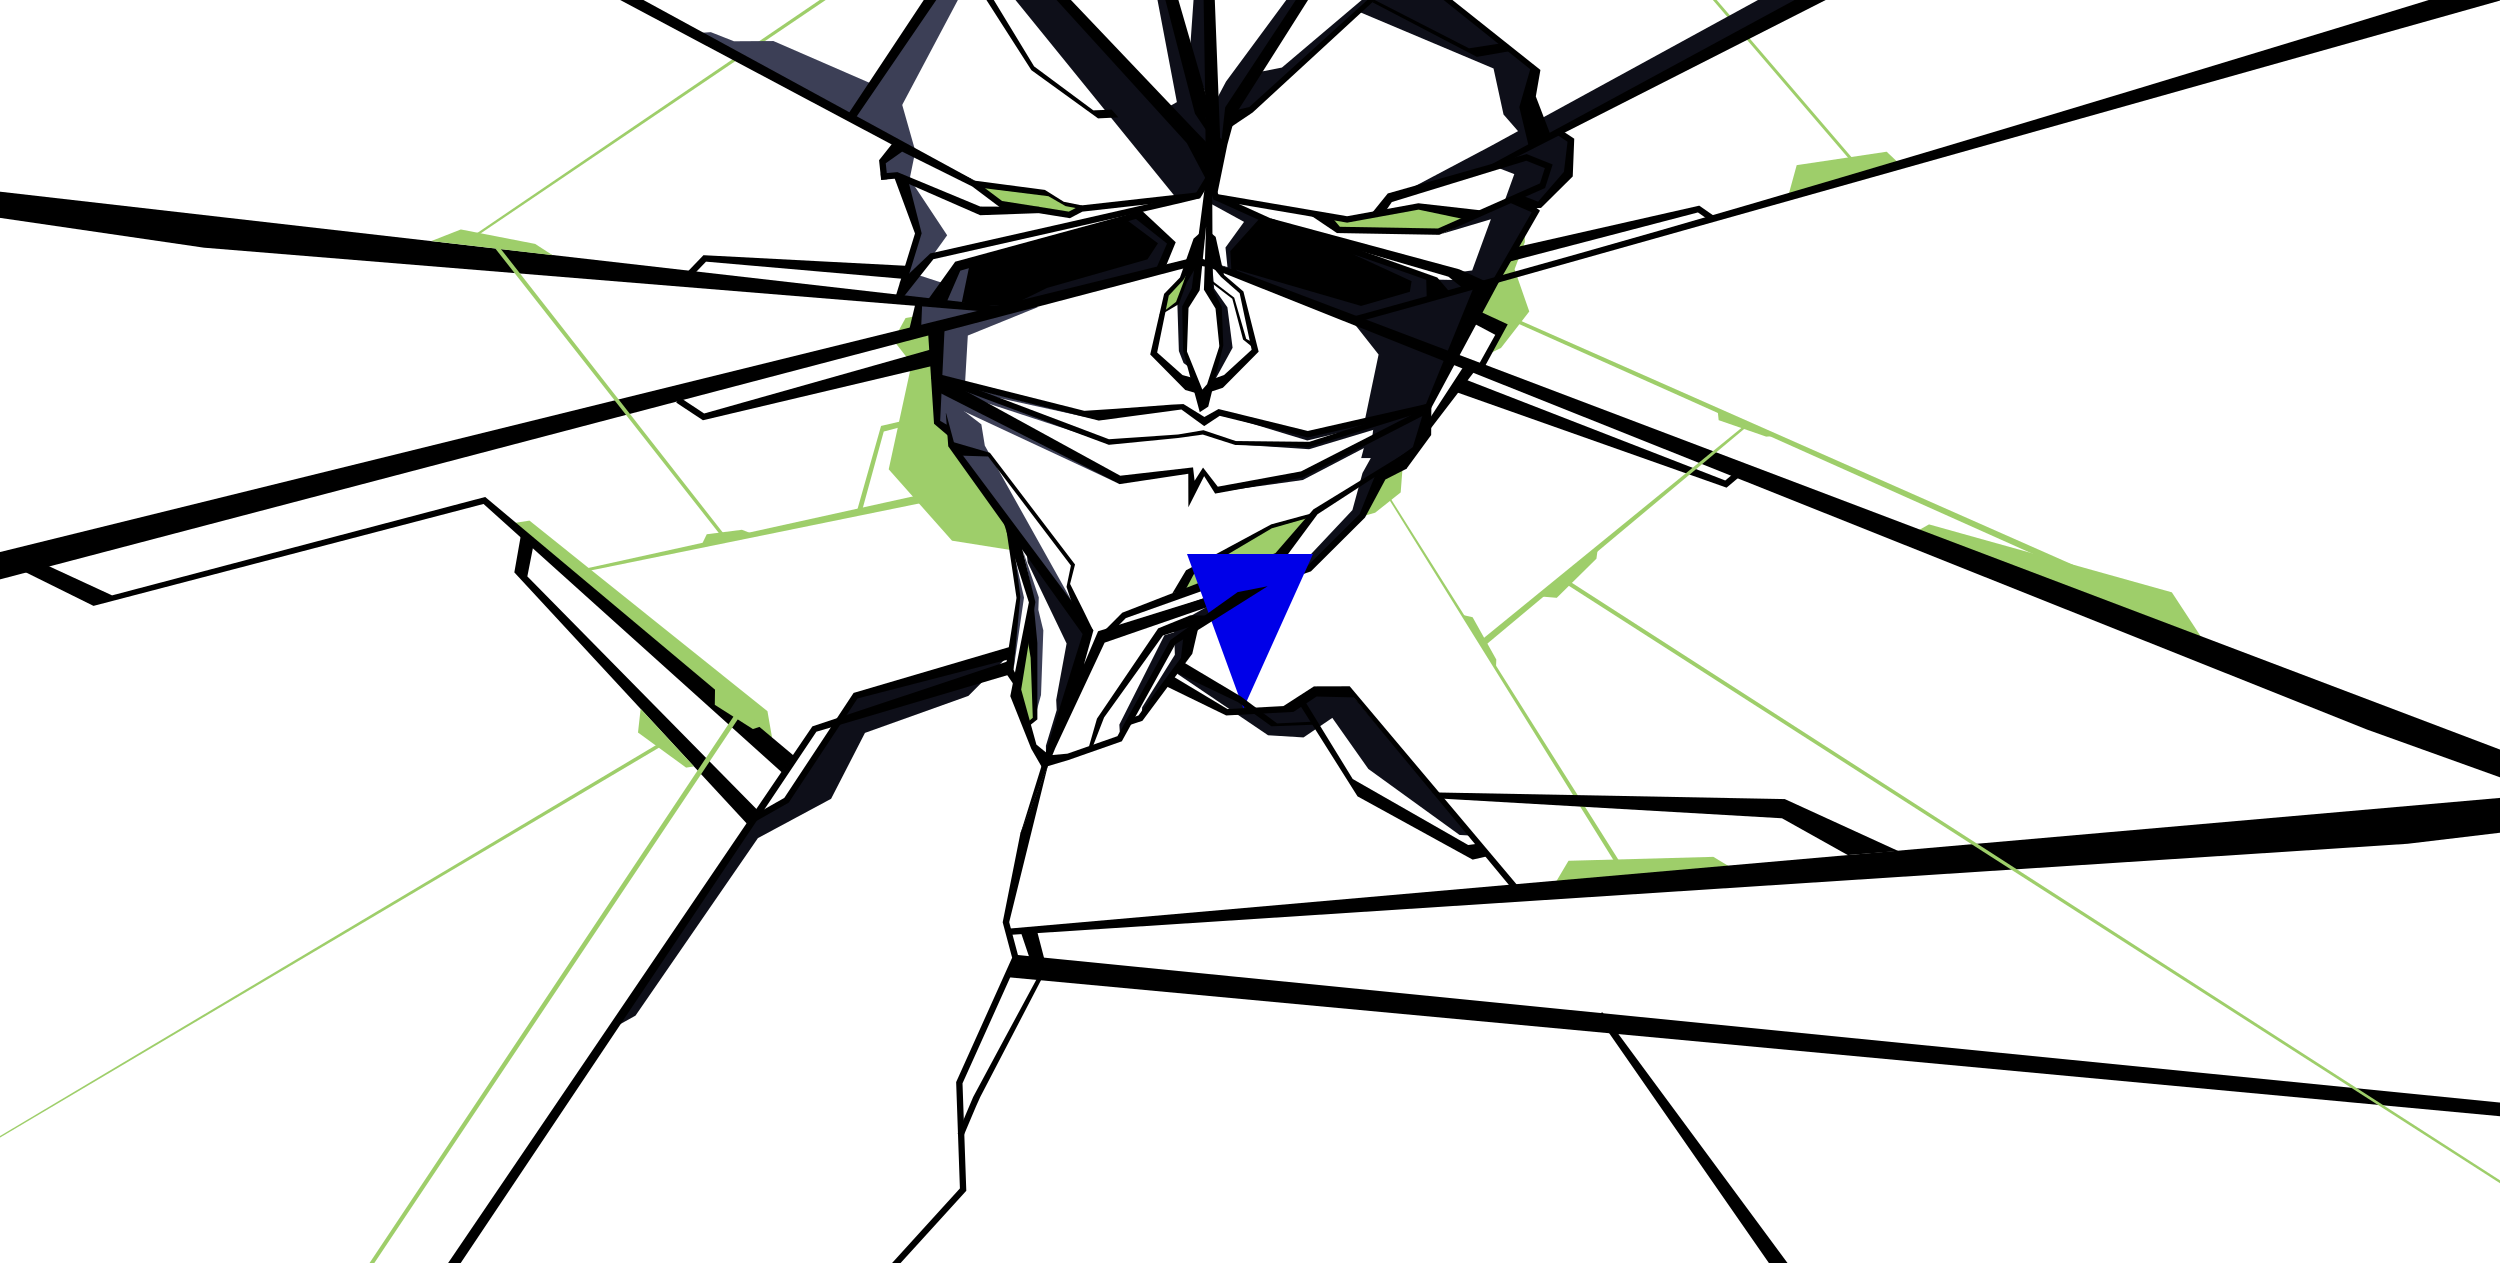
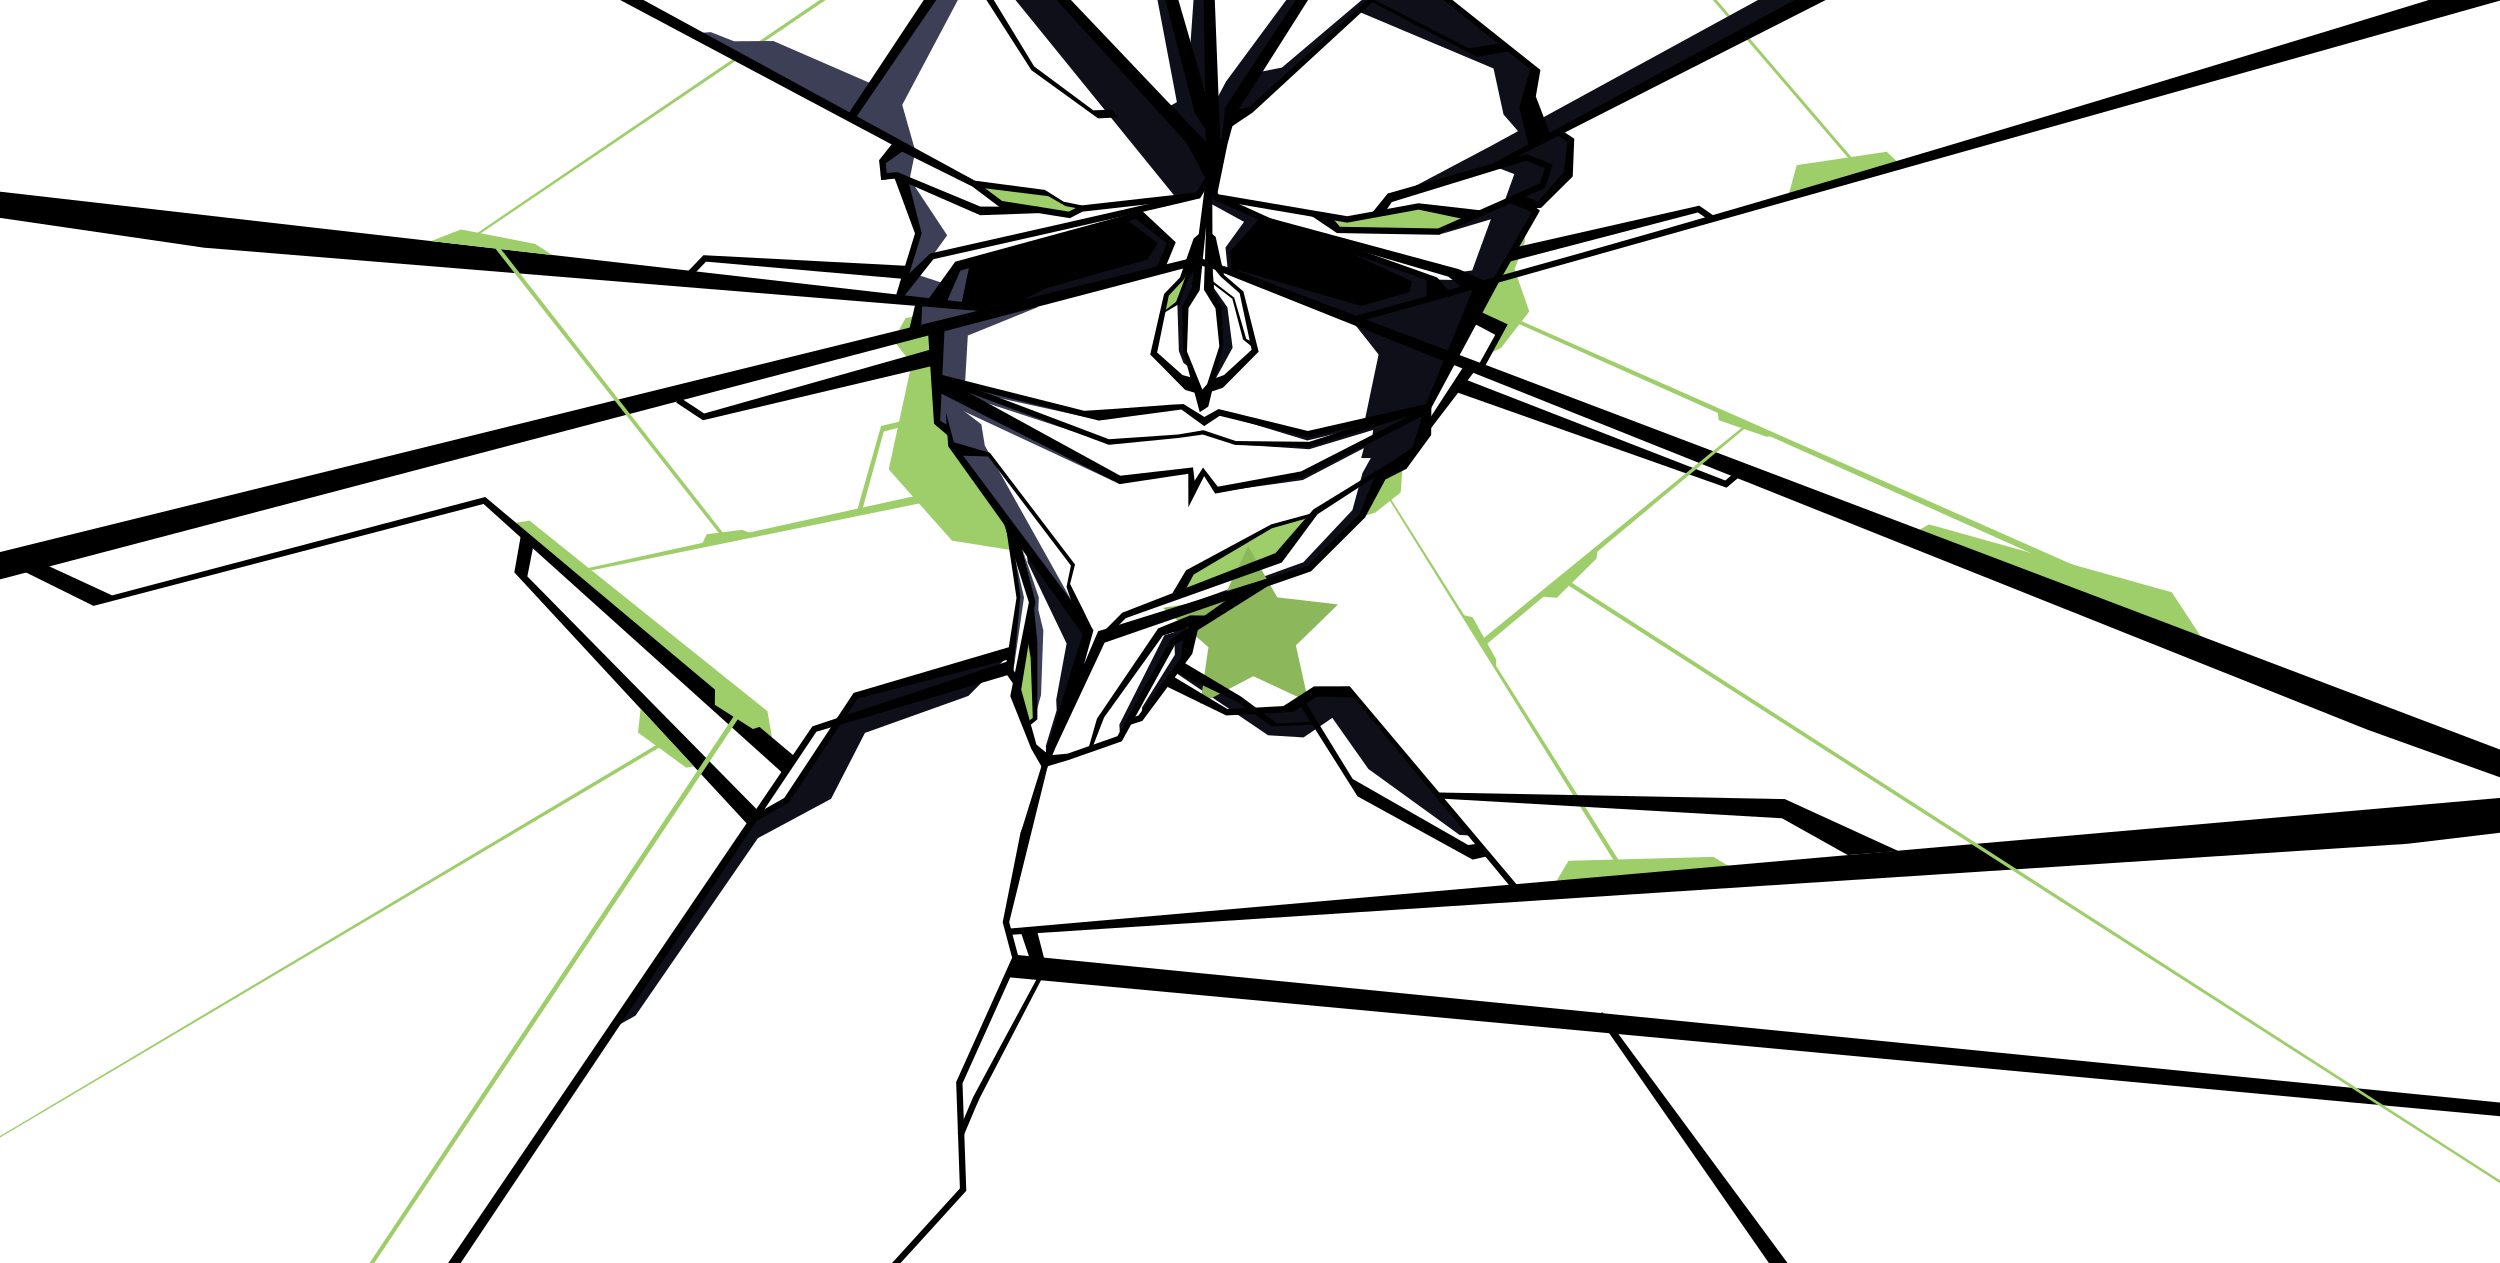
<svg xmlns="http://www.w3.org/2000/svg" width="1980" height="1000" viewBox="0 0 523.875 264.583" version="1.1" id="svg5">
  <defs id="defs2" />
  <g id="layer9" style="display:inline" ref="bottom_green">
    <path style="font-variation-settings:normal;opacity:1;vector-effect:none;fill:#9ece6a;fill-opacity:1;stroke:none;stroke-width:1.323;stroke-linecap:butt;stroke-linejoin:miter;stroke-miterlimit:4;stroke-dasharray:none;stroke-dashoffset:0;stroke-opacity:1;-inkscape-stroke:none;stop-color:#000000;stop-opacity:1" d="m 191.897,66.255 -2.135,0.388 -2.559,4.648 3.835,4.906 -4.81,22.153 13.267,14.951 12.531,1.993 -0.867,-6.181 -12.23,-16.092 -0.187,-3.022 -2.455,-1.709 -0.627,-20.132 -3.93,1.093 z" id="path85822" />
    <path style="font-variation-settings:normal;opacity:1;vector-effect:none;fill:#9ece6a;fill-opacity:1;stroke:none;stroke-width:1.323;stroke-linecap:butt;stroke-linejoin:miter;stroke-miterlimit:4;stroke-dasharray:none;stroke-dashoffset:0;stroke-opacity:1;-inkscape-stroke:none;stop-color:#000000;stop-opacity:1" d="m 107.399,109.645 3.552,-0.551 49.872,39.941 0.95,5.466 -2.843,0.139 z" id="path88011" />
    <path style="font-variation-settings:normal;opacity:1;vector-effect:none;fill:#9ece6a;fill-opacity:1;stroke:none;stroke-width:1.323;stroke-linecap:butt;stroke-linejoin:miter;stroke-miterlimit:4;stroke-dasharray:none;stroke-dashoffset:0;stroke-opacity:1;-inkscape-stroke:none;stop-color:#000000;stop-opacity:1" d="m 192.03,103.865 -69.778,15.38 1.137,0.377 70.355,-14.354 z" id="path88013" />
    <path style="font-variation-settings:normal;opacity:1;vector-effect:none;fill:#9ece6a;fill-opacity:1;stroke:none;stroke-width:1.323;stroke-linecap:butt;stroke-linejoin:miter;stroke-miterlimit:4;stroke-dasharray:none;stroke-dashoffset:0;stroke-opacity:1;-inkscape-stroke:none;stop-color:#000000;stop-opacity:1" d="m 319.501,48.418 -9.636,17.194 5.603,2.57 -3.08,5.776 2.139,-1.043 5.933,-7.645 -3.083,-8.842 2.153,-5.672 z" id="path90638" />
    <path style="font-variation-settings:normal;opacity:1;vector-effect:none;fill:#9ece6a;fill-opacity:1;stroke:none;stroke-width:1.323;stroke-linecap:butt;stroke-linejoin:miter;stroke-miterlimit:4;stroke-dasharray:none;stroke-dashoffset:0;stroke-opacity:1;-inkscape-stroke:none;stop-color:#000000;stop-opacity:1" d="m 400.972,111.714 3.252,-1.827 50.888,14.236 8.248,12.583 z" id="path90640" />
    <path style="font-variation-settings:normal;opacity:1;vector-effect:none;fill:#9ece6a;fill-opacity:1;stroke:none;stroke-width:1.323;stroke-linecap:butt;stroke-linejoin:miter;stroke-miterlimit:4;stroke-dasharray:none;stroke-dashoffset:0;stroke-opacity:1;-inkscape-stroke:none;stop-color:#000000;stop-opacity:1" d="M 317.986,66.923 438.057,119.971 428.97,117.409 317.491,67.534 Z" id="path90642" />
    <path style="font-variation-settings:normal;opacity:1;vector-effect:none;fill:#9ece6a;fill-opacity:1;stroke:none;stroke-width:1.323;stroke-linecap:butt;stroke-linejoin:miter;stroke-miterlimit:4;stroke-dasharray:none;stroke-dashoffset:0;stroke-opacity:1;-inkscape-stroke:none;stop-color:#000000;stop-opacity:1" d="m 189.015,88.227 -4.388,1.026 -5.101,17.994 1.122,-0.257 4.544,-16.564 3.683,-0.97 z" id="path90757" />
    <path style="font-variation-settings:normal;opacity:1;vector-effect:none;fill:#9ece6a;fill-opacity:1;stroke:none;stroke-width:1.323;stroke-linecap:butt;stroke-linejoin:miter;stroke-miterlimit:4;stroke-dasharray:none;stroke-dashoffset:0;stroke-opacity:1;-inkscape-stroke:none;stop-color:#000000;stop-opacity:1" d="m 285.427,108.201 4.292,-8.491 4.206,-1.879 -0.413,5.353 -5.357,4.259 z" id="path92800" />
    <path style="font-variation-settings:normal;opacity:1;vector-effect:none;fill:#9ece6a;fill-opacity:1;stroke:none;stroke-width:1.323;stroke-linecap:butt;stroke-linejoin:miter;stroke-miterlimit:4;stroke-dasharray:none;stroke-dashoffset:0;stroke-opacity:1;-inkscape-stroke:none;stop-color:#000000;stop-opacity:1" d="m 325.604,185.556 37.605,-3.476 -4.18,-2.528 -30.351,0.824 z" id="path92802" />
    <path style="font-variation-settings:normal;opacity:1;vector-effect:none;fill:#9ece6a;fill-opacity:1;stroke:none;stroke-width:1.323;stroke-linecap:butt;stroke-linejoin:miter;stroke-miterlimit:4;stroke-dasharray:none;stroke-dashoffset:0;stroke-opacity:1;-inkscape-stroke:none;stop-color:#000000;stop-opacity:1" d="m 290.393,103.552 48.101,77.314 1.005,-0.135 -48.828,-77.431 z" id="path92804" />
    <path style="font-variation-settings:normal;opacity:1;vector-effect:none;fill:#9ece6a;fill-opacity:1;stroke:none;stroke-width:1.323;stroke-linecap:butt;stroke-linejoin:miter;stroke-miterlimit:4;stroke-dasharray:none;stroke-dashoffset:0;stroke-opacity:1;-inkscape-stroke:none;stop-color:#000000;stop-opacity:1" d="m 278.353,45.589 2.147,2.51 20.836,0.278 5.892,-2.465 -9.714,-2.536 -15.753,2.725 z" id="path112173" />
    <path style="font-variation-settings:normal;opacity:1;vector-effect:none;fill:#9ece6a;fill-opacity:1;stroke:none;stroke-width:1.323;stroke-linecap:butt;stroke-linejoin:miter;stroke-miterlimit:4;stroke-dasharray:none;stroke-dashoffset:0;stroke-opacity:1;-inkscape-stroke:none;stop-color:#000000;stop-opacity:1" d="m 226.107,43.434 -3.109,-0.733 -3.698,-2.171 -14.502,-1.787 5.07,4.084 14.163,1.874 z" id="path114037" />
    <path style="font-variation-settings:normal;opacity:1;vector-effect:none;fill:#9ece6a;fill-opacity:1;stroke:none;stroke-width:1.323;stroke-linecap:butt;stroke-linejoin:miter;stroke-miterlimit:4;stroke-dasharray:none;stroke-dashoffset:0;stroke-opacity:1;-inkscape-stroke:none;stop-color:#000000;stop-opacity:1" d="m 243.783,65.082 0.724,-3.468 3.305,-3.17 1.158,-1.904 -2.268,7.054 -2.942,1.908 z" id="path114152" />
    <path style="font-variation-settings:normal;opacity:1;vector-effect:none;fill:#9ece6a;fill-opacity:1;stroke:none;stroke-width:1.323;stroke-linecap:butt;stroke-linejoin:miter;stroke-miterlimit:4;stroke-dasharray:none;stroke-dashoffset:0;stroke-opacity:1;-inkscape-stroke:none;stop-color:#000000;stop-opacity:1" d="m 215.8,132.302 -2.575,12.627 2.18,6.723 1.587,-1.171 -0.301,-13.282 z" id="path115047" />
    <path style="font-variation-settings:normal;opacity:1;vector-effect:none;fill:#9ece6a;fill-opacity:1;stroke:none;stroke-width:1.323;stroke-linecap:butt;stroke-linejoin:miter;stroke-miterlimit:4;stroke-dasharray:none;stroke-dashoffset:0;stroke-opacity:1;-inkscape-stroke:none;stop-color:#000000;stop-opacity:1" d="m 247.773,124.057 1.579,-4.331 17.116,-9.392 7.74,-2.147 -6.262,8.392 z" id="path115952" />
    <path style="font-variation-settings:normal;opacity:1;vector-effect:none;fill:#9ece6a;fill-opacity:1;stroke:none;stroke-width:1.323;stroke-linecap:butt;stroke-linejoin:miter;stroke-miterlimit:4;stroke-dasharray:none;stroke-dashoffset:0;stroke-opacity:1;-inkscape-stroke:none;stop-color:#000000;stop-opacity:1" d="m 252.163,-59.97 0.449,21.01 -4.486,-5.056 -2.087,-13.498 z" id="path11894" />
    <path style="font-variation-settings:normal;opacity:1;vector-effect:none;fill:#9ece6a;fill-opacity:1;stroke:none;stroke-width:1.323;stroke-linecap:butt;stroke-linejoin:miter;stroke-miterlimit:4;stroke-dasharray:none;stroke-dashoffset:0;stroke-opacity:1;-inkscape-stroke:none;stop-color:#000000;stop-opacity:1" d="M 248.582,-52.25 98.934,49.547 99.532,49.712 248.578,-51.112 Z" id="path11896" />
    <path style="font-variation-settings:normal;opacity:1;vector-effect:none;fill:#9ece6a;fill-opacity:1;stroke:none;stroke-width:1.323;stroke-linecap:butt;stroke-linejoin:miter;stroke-miterlimit:4;stroke-dasharray:none;stroke-dashoffset:0;stroke-opacity:1;-inkscape-stroke:none;stop-color:#000000;stop-opacity:1" d="m 304.659,-48.086 11.351,-17.52 0.676,3.51 -6.783,15.203 z" id="path13188" />
    <path style="font-variation-settings:normal;opacity:1;vector-effect:none;fill:#9ece6a;fill-opacity:1;stroke:none;stroke-width:1.323;stroke-linecap:butt;stroke-linejoin:miter;stroke-miterlimit:4;stroke-dasharray:none;stroke-dashoffset:0;stroke-opacity:1;-inkscape-stroke:none;stop-color:#000000;stop-opacity:1" d="m 374.683,41.225 23.449,-6.799 -2.787,-2.636 -18.847,2.817 z" id="path13190" />
    <path style="font-variation-settings:normal;opacity:1;vector-effect:none;fill:#9ece6a;fill-opacity:1;stroke:none;stroke-width:1.323;stroke-linecap:butt;stroke-linejoin:miter;stroke-miterlimit:4;stroke-dasharray:none;stroke-dashoffset:0;stroke-opacity:1;-inkscape-stroke:none;stop-color:#000000;stop-opacity:1" d="m 312.117,-55.05 c 0.129,0.699 75.588,88.625 75.588,88.625 l 0.698,-0.149 -76.101,-88.718 z" id="path13192" />
  </g>
  <g id="layer11" style="display:inline" ref="black">
    <path style="font-variation-settings:normal;display:inline;opacity:1;vector-effect:none;fill:#000000;fill-opacity:1;stroke:none;stroke-width:1.323;stroke-linecap:butt;stroke-linejoin:miter;stroke-miterlimit:4;stroke-dasharray:none;stroke-dashoffset:0;stroke-opacity:1;-inkscape-stroke:none;stop-color:#000000;stop-opacity:1" d="m 197.459,62.743 2.763,-7.196 38.266,-10.626 6.818,5.853 -2.106,5.799 -33.187,8.188 z" id="path175253" />
    <path style="font-variation-settings:normal;opacity:1;vector-effect:none;fill:#000000;fill-opacity:1;stroke:none;stroke-width:1.323;stroke-linecap:butt;stroke-linejoin:miter;stroke-miterlimit:4;stroke-dasharray:none;stroke-dashoffset:0;stroke-opacity:1;-inkscape-stroke:none;stop-color:#000000;stop-opacity:1" d="m 264.891,46.033 -6.542,6.571 0.807,5.393 25.029,9.561 16.956,-5.313 -0.646,-3.93 z" id="path175483" />
  </g>
  <g id="layer3" style="display:inline" ref="dark_shadow">
    <path style="font-variation-settings:normal;opacity:1;vector-effect:none;fill:#0e0f19;fill-opacity:1;stroke:none;stroke-width:1.323;stroke-linecap:butt;stroke-linejoin:miter;stroke-miterlimit:4;stroke-dasharray:none;stroke-dashoffset:0;stroke-opacity:1;-inkscape-stroke:none;stop-color:#000000;stop-opacity:1" d="m 231.093,132.98 43.176,-14.102 11.61,-11.154 3.449,-8.519 4.491,-2.365 0.678,0.083 1.952,-2.358 2.879,-9.748 10.559,-25.227 4.078,-1.276 7.633,-13.705 -1.285,-2.102 2.459,0.31 5.374,-5.884 0.901,-7.655 -2.354,-1.778 91.65,-47.158 -13.822,-0.097 -92.035,50.305 -20.798,11.003 22.072,-6.437 3.559,1.372 -2.066,5.744 -13.105,6.77 10.264,-3.061 -3.916,10.729 -4.503,0.588 1.868,1.435 -5.418,-0.111 -16.926,-5.321 12.282,5.66 -0.363,2.223 -10.225,2.964 -29.882,-8.68 27.76,11.515 5.794,7.353 -3.004,14.334 1.938,0.915 -0.389,2.966 -1.18,-0.328 -1.01,3.803 h 2.014 l -1.736,3.127 -2.121,7.776 -10.28,10.931 z" id="path18283" />
    <path style="font-variation-settings:normal;opacity:1;vector-effect:none;fill:#0e0f19;fill-opacity:1;stroke:none;stroke-width:1.323;stroke-linecap:butt;stroke-linejoin:miter;stroke-miterlimit:4;stroke-dasharray:none;stroke-dashoffset:0;stroke-opacity:1;-inkscape-stroke:none;stop-color:#000000;stop-opacity:1" d="m 253.959,38.113 1.374,3.271 9.498,5.087 -6.577,6.804 0.412,4.032 -1.369,-0.561 -0.497,-4.88 3.888,-5.373 -6.721,-3.677 z" id="path22156" />
    <path style="font-variation-settings:normal;opacity:1;vector-effect:none;fill:#0e0f19;fill-opacity:1;stroke:none;stroke-width:1.323;stroke-linecap:butt;stroke-linejoin:miter;stroke-miterlimit:4;stroke-dasharray:none;stroke-dashoffset:0;stroke-opacity:1;-inkscape-stroke:none;stop-color:#000000;stop-opacity:1" d="m 257.774,24.679 3.933,-1.907 61.967,-55.214 -55.048,46.598 -6.026,1.18 z" id="path22271" />
    <path style="font-variation-settings:normal;opacity:1;vector-effect:none;fill:#0e0f19;fill-opacity:1;stroke:none;stroke-width:1.323;stroke-linecap:butt;stroke-linejoin:miter;stroke-miterlimit:4;stroke-dasharray:none;stroke-dashoffset:0;stroke-opacity:1;-inkscape-stroke:none;stop-color:#000000;stop-opacity:1" d="m 256.265,32.564 1.293,-9.892 41.114,-62.124 -41.754,56.535 -3.22,6.06 z" id="path22273" />
    <path style="font-variation-settings:normal;opacity:1;vector-effect:none;fill:#0e0f19;fill-opacity:1;stroke:none;stroke-width:1.323;stroke-linecap:butt;stroke-linejoin:miter;stroke-miterlimit:4;stroke-dasharray:none;stroke-dashoffset:0;stroke-opacity:1;-inkscape-stroke:none;stop-color:#000000;stop-opacity:1" d="M 254.12,23.33 252.937,-40.339 249.309,11.325 Z" id="path22275" />
    <path style="font-variation-settings:normal;opacity:1;vector-effect:none;fill:#0e0f19;fill-opacity:1;stroke:none;stroke-width:1.323;stroke-linecap:butt;stroke-linejoin:miter;stroke-miterlimit:4;stroke-dasharray:none;stroke-dashoffset:0;stroke-opacity:1;-inkscape-stroke:none;stop-color:#000000;stop-opacity:1" d="m 254.171,31.294 -0.281,-7.205 -2.938,-2.519 -15.539,-59.207 11.2,59.035 -2.597,1.466 z" id="path22277" />
    <path style="font-variation-settings:normal;opacity:1;vector-effect:none;fill:#0e0f19;fill-opacity:1;stroke:none;stroke-width:1.323;stroke-linecap:butt;stroke-linejoin:miter;stroke-miterlimit:4;stroke-dasharray:none;stroke-dashoffset:0;stroke-opacity:1;-inkscape-stroke:none;stop-color:#000000;stop-opacity:1" d="m 194.441,-30.903 57.784,62.398 1.862,6.164 -3.464,3.61 -3.783,0.669 -43.449,-53.52 -1.31,-7.104 -6.806,-8.752 z" id="path22279" />
    <path style="font-variation-settings:normal;opacity:1;vector-effect:none;fill:#0e0f19;fill-opacity:1;stroke:none;stroke-width:1.323;stroke-linecap:butt;stroke-linejoin:miter;stroke-miterlimit:4;stroke-dasharray:none;stroke-dashoffset:0;stroke-opacity:1;-inkscape-stroke:none;stop-color:#000000;stop-opacity:1" d="m 209.368,65.254 33.751,-8.606 2.483,-5.966 -7.245,-5.865 -2.698,0.933 6.994,5.235 -2.199,3.358 -21.043,5.99 z" id="path22394" />
    <path style="font-variation-settings:normal;opacity:1;vector-effect:none;fill:#0e0f19;fill-opacity:1;stroke:none;stroke-width:1.323;stroke-linecap:butt;stroke-linejoin:miter;stroke-miterlimit:4;stroke-dasharray:none;stroke-dashoffset:0;stroke-opacity:1;-inkscape-stroke:none;stop-color:#000000;stop-opacity:1" d="m 251.271,56.705 -0.858,4.419 -2.204,3.374 0.104,8.754 1.048,3.84 -1.347,-1.024 -0.98,-2.5 -0.327,-10.164 2.246,-5.48 1.479,-3.146 z" id="path52286" />
    <path style="font-variation-settings:normal;opacity:1;vector-effect:none;fill:#0e0f19;fill-opacity:1;stroke:none;stroke-width:1.323;stroke-linecap:butt;stroke-linejoin:miter;stroke-miterlimit:4;stroke-dasharray:none;stroke-dashoffset:0;stroke-opacity:1;-inkscape-stroke:none;stop-color:#000000;stop-opacity:1" d="m 253.572,50.675 c 0.066,0.357 0.859,9.782 0.859,9.782 l 2.773,3.944 1.086,8.473 -4.422,8.072 1.76,-8.571 -0.429,-7.957 -1.66,-3.119 z" id="path77200" />
    <path style="font-variation-settings:normal;opacity:1;vector-effect:none;fill:#0e0f19;fill-opacity:1;stroke:none;stroke-width:1.323;stroke-linecap:butt;stroke-linejoin:miter;stroke-miterlimit:4;stroke-dasharray:none;stroke-dashoffset:0;stroke-opacity:1;-inkscape-stroke:none;stop-color:#000000;stop-opacity:1" d="m 258.916,125.647 -10.312,7.83 -0.536,4.814 -8.86,11.867 0.135,-1.946 6.85,-10.999 -0.186,-6.197 9.38,-5.238 z" id="path79670" />
    <path style="font-variation-settings:normal;opacity:1;vector-effect:none;fill:#0e0f19;fill-opacity:1;stroke:none;stroke-width:1.323;stroke-linecap:butt;stroke-linejoin:miter;stroke-miterlimit:4;stroke-dasharray:none;stroke-dashoffset:0;stroke-opacity:1;-inkscape-stroke:none;stop-color:#000000;stop-opacity:1" d="m 251.487,130.788 -5.842,3.799 -10.956,19.484 -0.129,-2.228 9.438,-18.721 z" id="path79785" />
    <path style="font-variation-settings:normal;opacity:1;vector-effect:none;fill:#0e0f19;fill-opacity:1;stroke:none;stroke-width:1.323;stroke-linecap:butt;stroke-linejoin:miter;stroke-miterlimit:4;stroke-dasharray:none;stroke-dashoffset:0;stroke-opacity:1;-inkscape-stroke:none;stop-color:#000000;stop-opacity:1" d="m 219.215,159.699 8.219,-26.984 -12.266,-16.685 0.172,1.806 8.165,17.008 -2.179,11.821 0.107,2.122 -2.263,7.484 z" id="path79900" />
    <path style="font-variation-settings:normal;opacity:1;vector-effect:none;fill:#0e0f19;fill-opacity:1;stroke:none;stroke-width:1.323;stroke-linecap:butt;stroke-linejoin:miter;stroke-miterlimit:4;stroke-dasharray:none;stroke-dashoffset:0;stroke-opacity:1;-inkscape-stroke:none;stop-color:#000000;stop-opacity:1" d="m 297.935,86.529 -24.951,13.34 -17.285,3.127 17.294,-2.41 24.496,-12.787 z" id="path82006" />
    <path style="font-variation-settings:normal;opacity:1;vector-effect:none;fill:#0e0f19;fill-opacity:1;stroke:none;stroke-width:1.323;stroke-linecap:butt;stroke-linejoin:miter;stroke-miterlimit:4;stroke-dasharray:none;stroke-dashoffset:0;stroke-opacity:1;-inkscape-stroke:none;stop-color:#000000;stop-opacity:1" d="m 298.047,85.818 -24.049,7.796 -14.967,-0.49 15.289,1.013 23.486,-7.085 z" id="path82008" />
    <path style="font-variation-settings:normal;opacity:1;vector-effect:none;fill:#0e0f19;fill-opacity:1;stroke:none;stroke-width:1.323;stroke-linecap:butt;stroke-linejoin:miter;stroke-miterlimit:4;stroke-dasharray:none;stroke-dashoffset:0;stroke-opacity:1;-inkscape-stroke:none;stop-color:#000000;stop-opacity:1" d="m 298.067,84.85 c -0.537,0.178 -23.325,6.265 -23.325,6.265 l -18.354,-4.146 17.555,5.335 21.734,-5.22 1.948,-2.059 v 0 z" id="path82010" />
    <path style="font-variation-settings:normal;opacity:1;vector-effect:none;fill:#0e0f19;fill-opacity:1;stroke:none;stroke-width:1.323;stroke-linecap:butt;stroke-linejoin:miter;stroke-miterlimit:4;stroke-dasharray:none;stroke-dashoffset:0;stroke-opacity:1;-inkscape-stroke:none;stop-color:#000000;stop-opacity:1" d="m 247.668,140.118 11.693,6.628 3.544,2.263 7.932,-0.398 5.229,-3.556 6.919,0.194 25.222,29.846 -2.362,-0.132 -19.107,-13.828 -7.554,-10.706 -6.033,4.101 -7.428,-0.455 -19.086,-12.92 z" id="path82829" />
    <path style="font-variation-settings:normal;opacity:1;vector-effect:none;fill:#0e0f19;fill-opacity:1;stroke:none;stroke-width:1.323;stroke-linecap:butt;stroke-linejoin:miter;stroke-miterlimit:4;stroke-dasharray:none;stroke-dashoffset:0;stroke-opacity:1;-inkscape-stroke:none;stop-color:#000000;stop-opacity:1" d="m 211.563,137.154 c -1.311,0.135 -32.765,8.704 -32.765,8.704 l -13.9,21.813 -6.758,3.713 -30.207,44.35 5.236,-2.91 25.65,-37.198 15.335,-8.238 7.098,-13.811 21.676,-7.753 z" id="path83562" />
    <path style="font-variation-settings:normal;opacity:1;vector-effect:none;fill:#0e0f19;fill-opacity:1;stroke:none;stroke-width:1.323;stroke-linecap:butt;stroke-linejoin:miter;stroke-miterlimit:4;stroke-dasharray:none;stroke-dashoffset:0;stroke-opacity:1;-inkscape-stroke:none;stop-color:#000000;stop-opacity:1" d="m 253.88,-30.845 16.415,0.358 6.085,10.322 8.236,2.59 c 0,0 -3.323,4.144 -2.755,4.846 0.569,0.702 10.668,7.561 10.668,7.561 l 1.779,-1.883 26.989,21.456 -1.506,7.144 1.143,6.994 -1.626,0.315 -4.244,-4.866 -2.094,-9.64 -28.47,-11.998 2.941,-2.703 -7.946,-8.617 -0.409,-6.719 -6.506,-3.042 -4.475,-9.481 -14.511,-1.225 z" id="path10232" />
  </g>
  <g id="layer8" style="display:inline" ref="light_shadow">
    <path style="font-variation-settings:normal;opacity:1;vector-effect:none;fill:#3c3f56;fill-opacity:1;stroke:none;stroke-width:1.323;stroke-linecap:butt;stroke-linejoin:miter;stroke-miterlimit:4;stroke-dasharray:none;stroke-dashoffset:0;stroke-opacity:1;-inkscape-stroke:none;stop-color:#000000;stop-opacity:1" d="m 144.53,7.031 43.985,23.56 -3.534,3.307 0.177,2.724 2.993,0.722 4.152,11.8 -4.501,13.327 4.77,1.507 -1.019,5.287 4.889,-0.117 0.14,19.649 2.042,1.728 0.566,2.454 28.668,38.83 -21.492,-38.435 -0.724,-4.45 -3.753,-2.87 0.917,-15.743 14.71,-5.97 c -6.205,-0.109 -16.073,-0.506 -16.073,-0.506 l 1.741,-8.428 -3.461,1.692 -1.251,2.504 -5.986,-1.943 5.99,-8.356 -7.85,-11.844 1.184,-5.78 L 188.526,20.104 162.062,8.597 153.799,8.648 148.954,6.738 Z" id="path24451" />
    <path style="font-variation-settings:normal;opacity:1;vector-effect:none;fill:#3c3f56;fill-opacity:1;stroke:none;stroke-width:1.323;stroke-linecap:butt;stroke-linejoin:miter;stroke-miterlimit:4;stroke-dasharray:none;stroke-dashoffset:0;stroke-opacity:1;-inkscape-stroke:none;stop-color:#000000;stop-opacity:1" d="m 212.742,117.09 1.834,8.142 -2.231,15.319 1.082,-16.004 z" id="path80871" />
    <path style="font-variation-settings:normal;opacity:1;vector-effect:none;fill:#3c3f56;fill-opacity:1;stroke:none;stroke-width:1.323;stroke-linecap:butt;stroke-linejoin:miter;stroke-miterlimit:4;stroke-dasharray:none;stroke-dashoffset:0;stroke-opacity:1;-inkscape-stroke:none;stop-color:#000000;stop-opacity:1" d="m 214.325,115.359 2.427,10.803 -0.412,2.579 0.541,6.533 0.058,14.71 1.205,-4.341 0.487,-13.534 -1.045,-4.319 0.093,-2.608 z" id="path80873" />
    <path style="font-variation-settings:normal;opacity:1;vector-effect:none;fill:#3c3f56;fill-opacity:1;stroke:none;stroke-width:1.323;stroke-linecap:butt;stroke-linejoin:miter;stroke-miterlimit:4;stroke-dasharray:none;stroke-dashoffset:0;stroke-opacity:1;-inkscape-stroke:none;stop-color:#000000;stop-opacity:1" d="M 200.115,85.318 234.517,101.378 197.76,82.18 Z" id="path81101" />
    <path style="font-variation-settings:normal;opacity:1;vector-effect:none;fill:#3c3f56;fill-opacity:1;stroke:none;stroke-width:1.323;stroke-linecap:butt;stroke-linejoin:miter;stroke-miterlimit:4;stroke-dasharray:none;stroke-dashoffset:0;stroke-opacity:1;-inkscape-stroke:none;stop-color:#000000;stop-opacity:1" d="m 201.089,81.366 31.428,11.536 -30.216,-9.911 z" id="path81136" />
    <path style="font-variation-settings:normal;opacity:1;vector-effect:none;fill:#3c3f56;fill-opacity:1;stroke:none;stroke-width:1.323;stroke-linecap:butt;stroke-linejoin:miter;stroke-miterlimit:4;stroke-dasharray:none;stroke-dashoffset:0;stroke-opacity:1;-inkscape-stroke:none;stop-color:#000000;stop-opacity:1" d="M 204.32,81.531 230.298,88 207.201,82.942 Z" id="path81171" />
    <path style="font-variation-settings:normal;opacity:1;vector-effect:none;fill:#3c3f56;fill-opacity:1;stroke:none;stroke-width:1.323;stroke-linecap:butt;stroke-linejoin:miter;stroke-miterlimit:4;stroke-dasharray:none;stroke-dashoffset:0;stroke-opacity:1;-inkscape-stroke:none;stop-color:#000000;stop-opacity:1" d="m 178.246,24.989 26.72,-39.85 5.911,0.923 13.734,-6.989 4.091,-8.197 7.356,-5.553 0.362,2.041 -5.199,5.682 -1.498,10.115 -23.768,6.975 -20.169,38.01 z" id="path10528" />
  </g>
+   <g id="trail1" ref="trail1" class="trail-element">
+     <path id="path21400" style="fill:#8cb85b;stroke-width:7.129" d="m 274.178,147.084 -11.55,-5.385 -11.112,5.827 1.7,-11.917 -9.496,-8.231 12.601,-1.98 5.243,-10.914 6.088,10.693 12.737,1.485 -8.839,8.588 z" />
+   </g>
  <g id="layer2" style="display:inline" ref="head">
    <path style="color:#000000;fill:#000000;-inkscape-stroke:none" d="m 308.958,59.844 -10.144,24.826 -24.773,5.641 -18.699,-4.598 -2.96,1.664 -4.388,-2.707 c 0,0 -1.683,0.067 -2.414,0.117 -3.964,0.28 -7.571,0.552 -11.666,0.867 l -0.072,0.004 -6.622,0.43 -31.726,-7.994 -0.32,1.283 35.068,8.756 17.324,-2.323 4.766,3.477 3.256,-2.15 18.441,4.533 25.715,-5.855 14.4,-26.793 z" id="path4976" />
    <path style="color:#000000;fill:#000000;-inkscape-stroke:none" d="m 195.525,78.102 -0.385,1.266 37.212,13.843 14.404,-1.418 5.291,-0.731 6.803,2.181 15.285,0.502 25.31,-7.861 -0.334,-1.281 -24.751,7.982 -15.416,-0.168 -6.761,-2.266 -5.306,0.893 -14.499,0.997 z" id="path5186" />
    <path style="color:#000000;fill:#000000;-inkscape-stroke:none" d="m 196.775,78.88 -1.247,2.724 39.066,19.845 14.41,-2.17 0.021,7.016 3.303,-6.524 2.303,3.66 18.336,-3.369 25.764,-13.23 -0.628,-1.082 -25.47,13.03 -17.447,3.205 -3.09,-4.004 -1.77,2.768 -0.324,-2.809 -15.249,1.745 z" id="path5512" />
    <path style="color:#000000;fill:#000000;-inkscape-stroke:none" d="m 298.619,85.238 -2.715,8.959 -2.277,3.295 1.066,0.781 5.207,-7.109 0.041,-5.918 z" id="path5808" />
    <path style="color:#000000;fill:#000000;-inkscape-stroke:none" d="m 198.269,86.629 -0.072,-0.047 0.508,6.945 28.154,39.357 -13.105,42.072 7.356,-18.135 10.363,-22.154 43.232,-14.938 11.326,-11.268 4.277,-7.982 4.351,-2.216 2.448,-5.312 -8.789,6.287 -3.412,8.477 -10.92,10.863 -43.881,13.701 -2.969,6.98 1.989,-7.156 -29.129,-39.045 z" id="path6097" />
    <path style="color:#000000;fill:#000000;-inkscape-stroke:none" d="m 188.051,36.07 -3.5,0.303 0.113,1.318 3.166,-0.273 17.564,7.68 12.246,-0.432 6.551,1.057 2.627,-1.373 24.652,-2.77 2.406,-3.947 -1.129,-0.688 -2.07,3.393 -24.252,2.725 -2.457,1.283 -6.246,-1.006 -12.305,-0.056 z" id="path8517" />
    <path style="color:#000000;fill:#000000;-inkscape-stroke:none" d="m 187.367,29.597 -3.158,3.98 0.436,4.123 1.316,-0.139 -0.354,-3.352 3.436,-2.432 14.68,7.295 5.727,4.305 8.131,1.279 0.205,-1.307 -7.805,-1.229 -5.561,-4.18 z" id="path8636" />
    <path style="color:#000000;fill:#000000;-inkscape-stroke:none" d="m 204.16,37.852 -0.178,1.311 15.705,1.95 3.597,2.075 3.562,0.685 -0.08,-0.811 -3.845,-0.775 -3.969,-2.491 z" id="path8638" />
    <path style="color:#000000;fill:#000000;-inkscape-stroke:none" d="m 318.193,40.684 -2.582,1.465 5.364,2.335 -7.979,13.877 1.148,0.66 8.555,-14.883 z" id="path9703" />
    <path style="color:#000000;fill:#000000;-inkscape-stroke:none" d="m 221.703,-86.954 -0.173,-0.173 28.869,110.936 0.064,0.094 c 0.813,1.223 2.187,3.256 2.187,3.256 l 0.039,5.086 -0.041,5.104 1.324,0.016 c 0,0 0.029,-2.539 0.041,-5.113 0.006,-1.287 0.007,-2.584 -0.002,-3.58 -0.005,-0.498 -0.023,-1.236 -0.023,-1.236 l -1.348,-2.68 c 0,0 0.78,-2.52 0.722,-2.606 z" id="path9989" />
    <path style="color:#000000;fill:#000000;-inkscape-stroke:none" d="m 334.027,-94.975 -77.293,117.467 -0.812,7.312 -3.207,4.734 2.357,6.158 2.129,-10.422 1.719,-6.303 75.159,-118.706 z" id="path9991" />
    <path style="color:#000000;fill:#000000;-inkscape-stroke:none" d="m 250.86,-95.169 -0.155,-0.221 1.945,122.549 -0.023,7.57 4.082,-4.853 -1.027,-1.013 z" id="path9993" />
    <path style="color:#000000;fill:#000000;-inkscape-stroke:none" d="M 373.113,-78.445 261.779,22.432 l -4.106,0.934 -0.771,1.146 0.554,2.444 5.038,-3.385 L 373.069,-78.244 Z" id="path9995" />
    <path style="color:#000000;fill:#000000;-inkscape-stroke:none" d="m 155.908,-72.028 -0.103,-0.021 92.891,102.035 4.033,7.613 0.811,-7.035 -3.02,-3.114 z" id="path9997" />
    <path style="color:#000000;fill:#000000;-inkscape-stroke:none" d="m 190.331,37.862 -3.011,-0.889 4.418,11.953 -4.16,13.535 1.266,0.389 4.291,-13.963 z" id="path6692" />
    <path style="color:#000000;fill:#000000;-inkscape-stroke:none" d="m 250.771,53.804 -385.667,95.159 2.282,1.175 75.043,-13.603 308.241,-80.99 z" id="path16736" />
    <path style="color:#000000;fill:#000000;-inkscape-stroke:none" d="m 258.624,56.494 -5.815,-0.693 243.198,97.077 227.997,81.892 3.635,-0.433 z" id="path16851" />
    <path style="color:#000000;fill:#000000;-inkscape-stroke:none" d="m 253.93,37.121 -1.238,0.467 1.623,4.301 27.979,4.766 14.965,-2.727 10.055,2.112 2.977,-1.964 -13.076,-1.484 -14.928,2.719 -27,-4.6 z" id="path18400" />
    <path style="color:#000000;fill:#000000;-inkscape-stroke:none" d="m 319.91,32.285 -29.104,8.254 -3.393,4.199 2.782,-0.261 1.464,-2.142 28.178,-8.656 3.885,1.559 -1.025,3.186 -21.365,9.455 -20.557,-0.355 -2.471,-2.902 -3.902,0.344 5.754,3.87 21.445,0.371 22.174,-9.812 1.584,-4.924 z" id="path18435" />
    <path style="color:#000000;fill:#000000;-inkscape-stroke:none" d="m 327.599,27.552 -1.823,0.346 2.695,1.814 -0.75,6.295 -5.422,6.254 -4.105,-1.578 1.77,2.969 2.955,-0.084 6.649,-6.595 0.314,-7.907 z" id="path19013" />
    <path style="color:#000000;fill:#000000;-inkscape-stroke:none" d="m 255.072,40.697 -0.545,1.205 11.291,5.105 37.696,10.975 3.308,2.633 4.783,-1.53 -5.81,-2.644 -39.529,-10.684 z" id="path20300" />
    <path style="color:#000000;fill:#000000;-inkscape-stroke:none" d="m 237.801,44.551 -37.639,10.287 -5.693,7.938 3.787,0.793 2.973,-6.849 36.92,-10.892 z" id="path20505" />
    <path style="color:#000000;fill:#000000;-inkscape-stroke:none" d="m 266.264,45.76 -0.443,1.246 33.045,11.628 0.096,3.523 4.777,-1.021 -2.561,-2.988 z" id="path20620" />
    <path style="color:#000000;fill:#000000;-inkscape-stroke:none" d="m 239.084,43.961 -2.265,0.956 8.208,6.506 -0.247,-0.926 -2.903,6.703 2.396,-1.326 2.098,-5.111 z" id="path21887" />
    <path style="color:#000000;fill:#000000;-inkscape-stroke:none" d="m 263.79,45.956 -5.982,6.667 0.217,3.796 -7.255,-2.615 -0.466,1.7 5.856,0.945 3.014,0.668 -0.374,-3.547 6.582,-6.914 z" id="path22002" />
    <path style="color:#000000;fill:#000000;-inkscape-stroke:none" d="m 197.949,68.626 -3.449,1.362 1.225,18.812 3.195,2.719 -0.35,-2.418 -1.558,-0.91 z" id="path27130" />
    <path style="color:#000000;fill:#000000;-inkscape-stroke:none" d="m 307.053,76.242 -8.377,12.859 1.107,0.723 9.559,-12.484 z" id="path27833" />
    <path style="color:#000000;fill:#000000;-inkscape-stroke:none" d="m 583.839,-23.088 c 0,0 -168.071,52.304 -252.962,76.21 0,0 -11.111,3.119 -21.12,5.925 -5.278,1.48 -10.249,2.872 -13.124,3.674 -4.164,1.162 -7.46,2.077 -9.74,2.705 -1.14,0.314 -2.026,0.556 -2.639,0.721 -0.307,0.082 -0.546,0.145 -0.711,0.188 -0.083,0.021 -0.147,0.037 -0.189,0.047 -0.043,0.01 -0.102,0.017 -0.018,0.008 l 0.15,1.314 c 0.112,-0.013 0.116,-0.022 0.172,-0.035 0.056,-0.013 0.126,-0.03 0.213,-0.053 0.174,-0.045 0.415,-0.108 0.725,-0.191 0.618,-0.166 1.507,-0.408 2.648,-0.723 2.283,-0.629 5.58,-1.545 9.744,-2.707 8.329,-2.324 241.862,-68.092 241.862,-68.092 l 44.209,-18.112 z" id="path31732" />
    <path style="color:#000000;fill:#000000;-inkscape-stroke:none" d="m -125.705,25.758 1.965,1.821 166.481,24.324 168.5,13.774 1.856,-1.081 z" id="path32710" />
    <path style="color:#000000;fill:#000000;-inkscape-stroke:none" d="m 191.973,63.018 -1.857,7.783 2.832,-0.189 0.311,-7.287 z" id="path34009" />
    <path style="color:#000000;fill:#000000;-inkscape-stroke:none" d="m 308.824,64.668 -1.112,2.515 5.62,2.979 -3.99,7.178 1.156,0.643 5.447,-10.012 z" id="path35163" />
    <path style="color:#000000;fill:#000000;-inkscape-stroke:none" d="m -45.089,-98.084 0.162,0.672 30.259,20.461 206.74,110.001 12.348,4.891 z" id="path36710" />
    <path style="color:#000000;fill:#000000;-inkscape-stroke:none" d="m 533.78,-85.481 -223.851,121.321 2.686,-0.305 112.108,-56.947 108.828,-63.815 z" id="path36905" />
    <path style="color:#000000;fill:#000000;-inkscape-stroke:none" d="m 250.904,40.32 c -2.436,0.65 -16.449,3.854 -29.77,6.873 C 207.814,50.212 195.125,53.062 195.125,53.062 l -0.18,0.041 -6.387,6.076 0.285,3.67 6.748,-8.537 c 0.172,-0.039 12.605,-2.829 25.836,-5.828 13.322,-3.019 27.212,-6.19 29.816,-6.885 z" id="path55622" />
    <path style="color:#000000;display:inline;fill:#000000;-inkscape-stroke:none" d="m 195.269,73.17 -47.72,13.476 -5.115,-3.383 -0.73,1.104 5.594,3.697 48.258,-11.43 z" id="path51909" />
    <path style="color:#000000;display:inline;fill:#000000;-inkscape-stroke:none" d="m 306.457,79.285 -1.936,2.658 57.277,20.246 2.967,-2.492 -0.85,-1.012 -2.389,2.004 z" id="path52024" />
    <path style="color:#000000;display:inline;fill:#000000;-inkscape-stroke:none" d="m 356.078,43.096 -39.207,8.883 -0.8,2.909 39.729,-10.371 2.777,1.928 0.756,-1.086 z" id="path52139" />
    <path style="color:#000000;display:inline;fill:#000000;-inkscape-stroke:none" d="m 147.41,53.475 -3.379,3.514 0.955,0.916 2.957,-3.076 41.136,3.586 1.208,-2.698 z" id="path52141" />
    <path style="color:#000000;fill:#000000;-inkscape-stroke:none" d="m 296.538,93.672 -21.31,13.06 -7.949,9.168 -32.102,12.49 -4.059,4.072 0.938,0.934 3.859,-3.873 32.674,-11.639 7.506,-10.133 16.808,-10.925 z" id="path55657" />
    <path style="color:#000000;fill:#000000;-inkscape-stroke:none" d="m 274.773,107.594 -8.379,2.283 -17.857,9.623 -2.859,4.801 2.685,-0.607 1.771,-3.308 16.373,-9.684 8.565,-2.437 z" id="path55791" />
    <path style="color:#000000;fill:#000000;-inkscape-stroke:none" d="m 199.626,92.602 1.198,2.858 6.235,0.199 17.351,22.852 -0.922,4.475 1.555,4.643 0.769,2.168 3.304,2.425 -2.143,-4.399 -2.736,-5.459 1.034,-4.071 -17.838,-23.408 z" id="path55906" />
    <path style="color:#000000;display:inline;fill:#000000;-inkscape-stroke:none" d="m 252.695,37.391 -0.789,6.193 h 0.002 l -2.184,16.836 -2,3.787 0.191,9.303 3.498,12.859 1.774,-1.158 3.16,-12.859 -0.326,-8.031 -1.902,-3.924 -0.107,-22.924 z m 0.041,10.088 -0.455,13.225 2.429,3.947 0.811,7.909 -2.574,7.949 -1.001,1.134 -3.214,-7.973 0.321,-9.149 2.335,-3.695 z" id="path44870" />
    <path style="color:#000000;display:inline;fill:#000000;-inkscape-stroke:none" d="m 253.621,48.684 -0.857,1.008 0.781,0.664 0.035,4.924 2.281,2.751 3.905,3.417 2.515,11.843 -5.779,5.293 -2.528,0.904 -0.195,2.582 2.473,-0.816 7.496,-7.562 -3.188,-12.604 -4.068,-3.492 -1.486,-6.752 -0.266,-1.207 z" id="path46314" />
    <path style="color:#000000;display:inline;fill:#000000;-inkscape-stroke:none" d="m 251.641,48.648 -1.529,1.359 -2.85,8.146 -3.324,3.43 -2.912,12.701 7.346,7.438 2.352,0.68 -0.41,-3.106 -2.515,-0.7 -5.319,-4.723 2.437,-11.927 3.036,-3.263 3.031,-4.795 1.537,-4.25 z" id="path46562" />
    <path style="color:#000000;display:inline;fill:#000000;-inkscape-stroke:none" d="m 249.374,54.95 -1.388,4.234 -1.541,4.072 -3.461,2.663 -0.005,0.189 4.051,-2.388 1.658,-4.499 2.643,-4.441 z" id="path50927" />
    <path style="color:#000000;display:inline;fill:#000000;-inkscape-stroke:none" d="m 253.424,58.384 -0.248,0.372 5.055,3.852 2.252,8.537 2.172,1.762 0.258,-0.957 -1.771,-0.94 -2.514,-8.638 z" id="path51559" />
    <path style="color:#000000;fill:#000000;-inkscape-stroke:none" d="m 204.588,-16.619 -26.957,40.674 1.25,1.273 27.72,-40.564 z" id="path1423" />
    <path style="color:#000000;fill:#000000;-inkscape-stroke:none" d="m 235.83,-35.496 -10.828,8.689 -1.609,5.545 -14.328,7.27 0.913,1.661 16.797,-8.61 2.105,-6.932 7.851,-6.33 z" id="path1948" />
    <path style="color:#000000;fill:#000000;-inkscape-stroke:none" d="m 237.48,-32.014 0.574,1.702 15.518,3.799 0.538,-3.269 z" id="path1950" />
    <path style="color:#000000;fill:#000000;-inkscape-stroke:none" d="m 253.352,-31.891 0.2,1.703 15.55,0.071 6.188,10.692 8.026,2.184 -0.013,-0.965 L 276,-21.529 270.289,-31.234 Z" id="path1952" />
    <path style="color:#000000;fill:#000000;-inkscape-stroke:none" d="m 280.566,-14.307 -0.481,1.394 11.613,9.67 1.967,-3.378 z" id="path1954" />
    <path style="color:#000000;fill:#000000;-inkscape-stroke:none" d="m 294.908,-7.512 -0.507,1.039 26.262,20.982 -2.293,7.942 2.02,8.419 4.545,-2.547 -3.105,-8.112 0.965,-5.549 z" id="path1956" />
    <path style="color:#000000;fill:#000000;-inkscape-stroke:none" d="m 287.982,-0.042 -0.364,0.535 21.858,11.425 7.744,-1.346 -2.091,-1.58 -7.302,1.135 z" id="path5088" />
    <path style="color:#000000;fill:#000000;-inkscape-stroke:none" d="m 200.303,-9.998 15.821,24.7 13.976,10.108 4.257,-0.21 -1.408,-1.625 -3.84,0.152 -12.412,-9.214 -15.098,-24.864 z" id="path6028" />
  </g>
-   <g id="layer1" ref="trail1">
-     <path style="fill:#0000e8;fill-opacity:1;stroke:none;stroke-width:0.411px;stroke-linecap:butt;stroke-linejoin:miter;stroke-opacity:1" d="m 248.739,116.091 h 26.397 l -14.594,32.401 z" id="path1262" />
-   </g>
  <g id="layer5" style="display:inline" ref="collo">
    <path style="color:#000000;fill:#000000;-inkscape-stroke:none" d="m 213.702,113.016 -3.509,-3.891 5.408,17.111 -3.895,19.646 4.41,11.051 2.482,4.305 1.327,-2.965 -2.745,-2.238 -3.192,-11.549 2.975,-18.324 z" id="path61002" />
    <path style="color:#000000;fill:#000000;-inkscape-stroke:none" d="m 210.905,111.153 2.103,14.128 -2.416,15.496 1.818,2.656 1.092,-0.746 -1.116,-2.353 1.423,-15.32 -1.48,-11.607 z" id="path61004" />
    <path style="color:#000000;fill:#000000;-inkscape-stroke:none" d="m 216.601,126.595 -1.485,6.085 0.856,5.17 0.45,12.565 -1.505,1.25 0.298,0.822 2.166,-1.74 v -15.99 z" id="path61006" />
    <path style="color:#000000;fill:#000000;-inkscape-stroke:none" d="m 259.356,124.072 -14.083,10.03 -11.113,20.16 -10.461,3.666 -3.897,0.356 -0.781,2.427 4.883,-1.453 11.17,-3.916 11.207,-20.33 19.359,-12.168 z" id="path61203" />
    <path style="color:#000000;fill:#000000;-inkscape-stroke:none" d="m 249.412,128.951 -6.705,2.715 -12.836,18.92 -1.675,5.847 0.755,0.123 2.411,-6.217 12.328,-17.168 7.715,-2.474 1.394,-0.386 0.014,-1.322 z" id="path61205" />
    <path style="color:#000000;fill:#000000;-inkscape-stroke:none" d="m 251.065,131.732 -3.071,1.516 -0.522,4.593 -8.892,12.079 -2.338,0.77 0.414,1.258 2.736,-0.902 10.451,-14.047 z" id="path61207" />
  </g>
  <g id="layer6" style="display:inline" ref="body">
    <path style="color:#000000;fill:#000000;-inkscape-stroke:none" d="m 211.446,138.491 -41.21,13.718 -156.957,231.234 2.577,1.747 155.216,-231.859 40.698,-12.046 z" id="path2575" />
    <path style="color:#000000;fill:#000000;-inkscape-stroke:none" d="m 211.541,135.576 -32.668,9.624 -14.525,22 -7.693,4.361 0.652,1.15 7.971,-4.518 14.416,-21.834 31.923,-8.25 z" id="path2577" />
    <path style="color:#000000;fill:#000000;-inkscape-stroke:none" d="m 245.404,141.491 -1.554,2.058 13.096,6.375 14.102,-0.746 4.842,-3.22 7.734,0.181 33.625,40.579 1.012,-0.854 -35.428,-42.055 -7.49,0.021 -6.403,4.127 -11.724,0.628 z" id="path3115" />
    <path style="color:#000000;fill:#000000;-inkscape-stroke:none" d="m 213.848,174.503 -3.735,18.763 1.979,7.422 -11.732,26.066 0.787,22.279 -145.301,159.777 0.979,0.889 145.662,-160.174 -0.793,-22.512 11.797,-26.213 -2.016,-7.562 8.122,-32.869 z" id="path4577" />
    <path style="color:#000000;fill:#000000;-inkscape-stroke:none" d="m 273.41,146.863 -1.119,0.705 12.184,19.314 24.117,13.252 3.279,-0.748 c -0.251,-0.597 -4.334,-5.297 -1.629,-2.66 l -2.584,0.348 -24.194,-13.829 z" id="path9010" />
    <path style="color:#000000;fill:#000000;-inkscape-stroke:none" d="m 247.966,138.764 -1.889,2 13.329,6.368 7.02,5.066 9.348,-0.355 0.141,-0.658 -8.298,0.407 -7.544,-5.61 z" id="path49925" />
    <path style="color:#000000;fill:#000000;-inkscape-stroke:none" d="m 299.957,166.039 2.43,1.326 71.031,4.106 13.767,7.703 10.605,-0.84 -23.787,-10.885 z" id="path51505" />
    <path style="color:#000000;fill:#000000;-inkscape-stroke:none" d="m 109.182,111.984 -1.404,7.963 48.717,52.639 2.581,-2.48 -48.571,-49.319 1.275,-6.491 z" id="path51620" />
  </g>
  <g id="layer7" style="display:inline" ref="gambe">
    <path style="color:#000000;fill:#000000;-inkscape-stroke:none" d="m 217.34,195.191 c 0,0 -3.796,-0.303 -3.259,0.645 1.008,3.112 2.105,6.194 3.176,9.285 -4.437,8.251 -8.916,16.482 -13.326,24.745 -1.086,2.563 -2.172,5.125 -3.258,7.688 0.446,0.036 1.224,0.892 1.364,0.173 1.14,-2.617 2.175,-5.284 3.38,-7.869 l 13.959,-26.829 z" id="path13328" />
    <path style="color:#000000;fill:#000000;-inkscape-stroke:none" d="m 725.211,149.551 -513.916,45.049 0.115,1.318 293.132,-19.107 217.998,-26.094 z" id="path39758" />
    <path style="color:#000000;fill:#000000;-inkscape-stroke:none" d="m 101.67,104.141 -78.191,20.62 -14.459,-6.679 -4.657,1.339 15.228,7.542 c 0,0 54.486,-14.241 81.729,-21.361 20.863,18.744 62.549,56.277 62.549,56.277 l 2.468,-3.522 z" id="path40468" />
    <path style="color:#000000;fill:#000000;-inkscape-stroke:none" d="m 335.75,212.098 -1.064,0.785 66.167,95.213 68.019,87.199 4.033,2.513 z" id="path45540" />
    <path style="color:#000000;fill:#000000;-inkscape-stroke:none" d="m 212.855,200.086 -2.375,4.625 554.295,51.639 0.131,-1.316 z" id="path47846" />
  </g>
  <g id="layer10" style="display:inline" ref="green_top">
    <path style="font-variation-settings:normal;opacity:1;vector-effect:none;fill:#9ece6a;fill-opacity:1;stroke:none;stroke-width:1.323;stroke-linecap:butt;stroke-linejoin:miter;stroke-miterlimit:4;stroke-dasharray:none;stroke-dashoffset:0;stroke-opacity:1;-inkscape-stroke:none;stop-color:#000000;stop-opacity:1" d="m 310.044,134.413 55.804,-45.498 0.489,0.265 -55.517,46.398 z" id="path94927" />
    <path style="font-variation-settings:normal;opacity:1;vector-effect:none;fill:#9ece6a;fill-opacity:1;stroke:none;stroke-width:1.323;stroke-linecap:butt;stroke-linejoin:miter;stroke-miterlimit:4;stroke-dasharray:none;stroke-dashoffset:0;stroke-opacity:1;-inkscape-stroke:none;stop-color:#000000;stop-opacity:1" d="m 359.949,86.183 12.193,5.172 -2.038,0.141 -9.957,-3.448 z" id="path96841" />
    <path style="font-variation-settings:normal;opacity:1;vector-effect:none;fill:#9ece6a;fill-opacity:1;stroke:none;stroke-width:1.323;stroke-linecap:butt;stroke-linejoin:miter;stroke-miterlimit:4;stroke-dasharray:none;stroke-dashoffset:0;stroke-opacity:1;-inkscape-stroke:none;stop-color:#000000;stop-opacity:1" d="m 306.405,128.851 7.078,11.139 0.066,-1.783 -4.964,-8.867 z" id="path96956" />
    <path style="font-variation-settings:normal;opacity:1;vector-effect:none;fill:#9ece6a;fill-opacity:1;stroke:none;stroke-width:1.323;stroke-linecap:butt;stroke-linejoin:miter;stroke-miterlimit:4;stroke-dasharray:none;stroke-dashoffset:0;stroke-opacity:1;-inkscape-stroke:none;stop-color:#000000;stop-opacity:1" d="m 146.999,114.224 10.795,-2.297 -2.328,-0.913 -7.366,0.938 z" id="path97282" />
    <path style="font-variation-settings:normal;opacity:1;vector-effect:none;fill:#9ece6a;fill-opacity:1;stroke:none;stroke-width:1.323;stroke-linecap:butt;stroke-linejoin:miter;stroke-miterlimit:4;stroke-dasharray:none;stroke-dashoffset:0;stroke-opacity:1;-inkscape-stroke:none;stop-color:#000000;stop-opacity:1" d="M 90.375,50.511 115.788,53.478 112.138,51.11 96.564,48.081 Z" id="path97397" />
    <path style="font-variation-settings:normal;opacity:1;vector-effect:none;fill:#9ece6a;fill-opacity:1;stroke:none;stroke-width:1.323;stroke-linecap:butt;stroke-linejoin:miter;stroke-miterlimit:4;stroke-dasharray:none;stroke-dashoffset:0;stroke-opacity:1;-inkscape-stroke:none;stop-color:#000000;stop-opacity:1" d="m 103.801,52.098 47.479,60.42 0.663,-0.308 -47.23,-60.339 z" id="path97399" />
    <path style="font-variation-settings:normal;opacity:1;vector-effect:none;fill:#9ece6a;fill-opacity:1;stroke:none;stroke-width:1.323;stroke-linecap:butt;stroke-linejoin:miter;stroke-miterlimit:4;stroke-dasharray:none;stroke-dashoffset:0;stroke-opacity:1;-inkscape-stroke:none;stop-color:#000000;stop-opacity:1" d="M 156.012,148.628 2.052,378.939 1.493,378.681 155.171,147.958 Z" id="path103424" />
    <path style="font-variation-settings:normal;opacity:1;vector-effect:none;fill:#9ece6a;fill-opacity:1;stroke:none;stroke-width:1.323;stroke-linecap:butt;stroke-linejoin:miter;stroke-miterlimit:4;stroke-dasharray:none;stroke-dashoffset:0;stroke-opacity:1;-inkscape-stroke:none;stop-color:#000000;stop-opacity:1" d="m 149.84,143.875 10.022,8.209 -2.093,0.689 -7.982,-5.074 z" id="path103634" />
    <path style="font-variation-settings:normal;opacity:1;vector-effect:none;fill:#9ece6a;fill-opacity:1;stroke:none;stroke-width:1.323;stroke-linecap:butt;stroke-linejoin:miter;stroke-miterlimit:4;stroke-dasharray:none;stroke-dashoffset:0;stroke-opacity:1;-inkscape-stroke:none;stop-color:#000000;stop-opacity:1" d="m 145.419,160.608 -11.172,-12.067 -0.554,4.963 10.082,7.351 z" id="path105728" />
    <path style="font-variation-settings:normal;opacity:1;vector-effect:none;fill:#9ece6a;fill-opacity:1;stroke:none;stroke-width:1.323;stroke-linecap:butt;stroke-linejoin:miter;stroke-miterlimit:4;stroke-dasharray:none;stroke-dashoffset:0;stroke-opacity:1;-inkscape-stroke:none;stop-color:#000000;stop-opacity:1" d="m 138.619,156.36 -0.572,-0.559 -152.921,91.112 0.115,0.198 z" id="path106263" />
    <path style="font-variation-settings:normal;opacity:1;vector-effect:none;fill:#9ece6a;fill-opacity:1;stroke:none;stroke-width:1.323;stroke-linecap:butt;stroke-linejoin:miter;stroke-miterlimit:4;stroke-dasharray:none;stroke-dashoffset:0;stroke-opacity:1;-inkscape-stroke:none;stop-color:#000000;stop-opacity:1" d="m 322.478,124.956 12.319,-9.855 -0.265,1.974 -8.313,8.198 z" id="path108156" />
    <path style="font-variation-settings:normal;opacity:1;vector-effect:none;fill:#9ece6a;fill-opacity:1;stroke:none;stroke-width:1.323;stroke-linecap:butt;stroke-linejoin:miter;stroke-miterlimit:4;stroke-dasharray:none;stroke-dashoffset:0;stroke-opacity:1;-inkscape-stroke:none;stop-color:#000000;stop-opacity:1" d="M 328.155,122.376 632.854,317.864 633.099,317.655 328.867,121.8 Z" id="path108158" />
  </g>
</svg>
